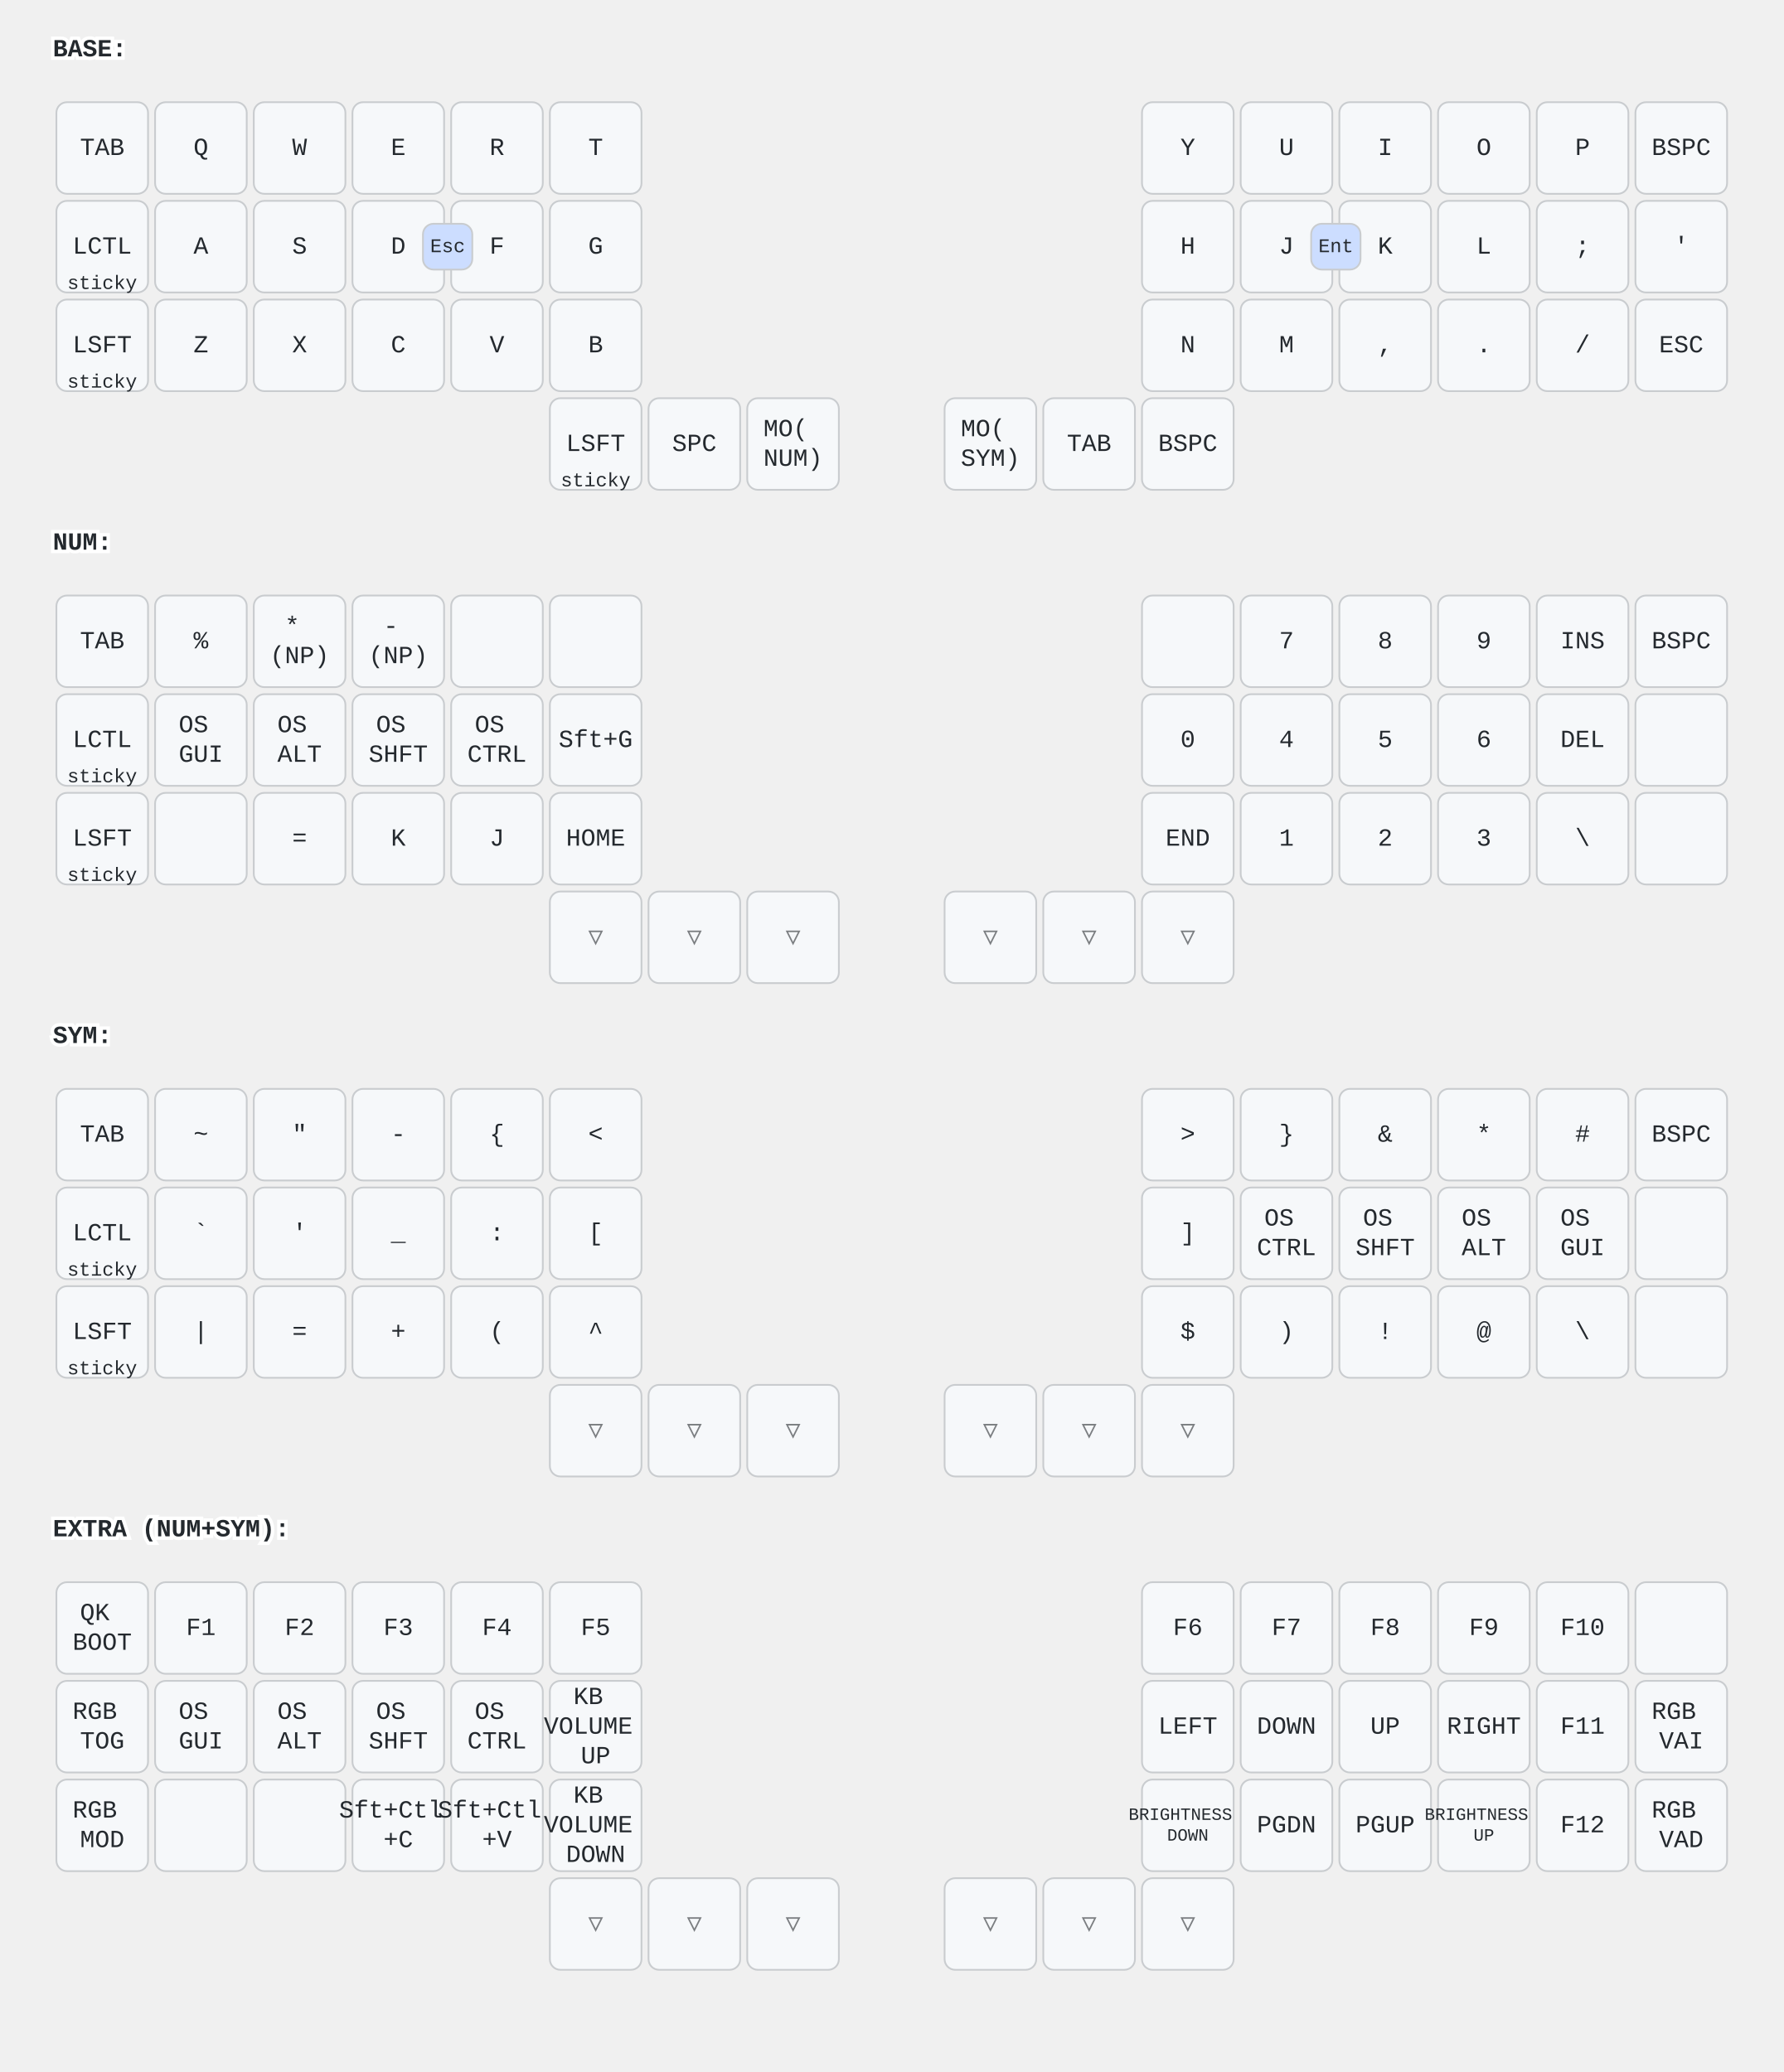
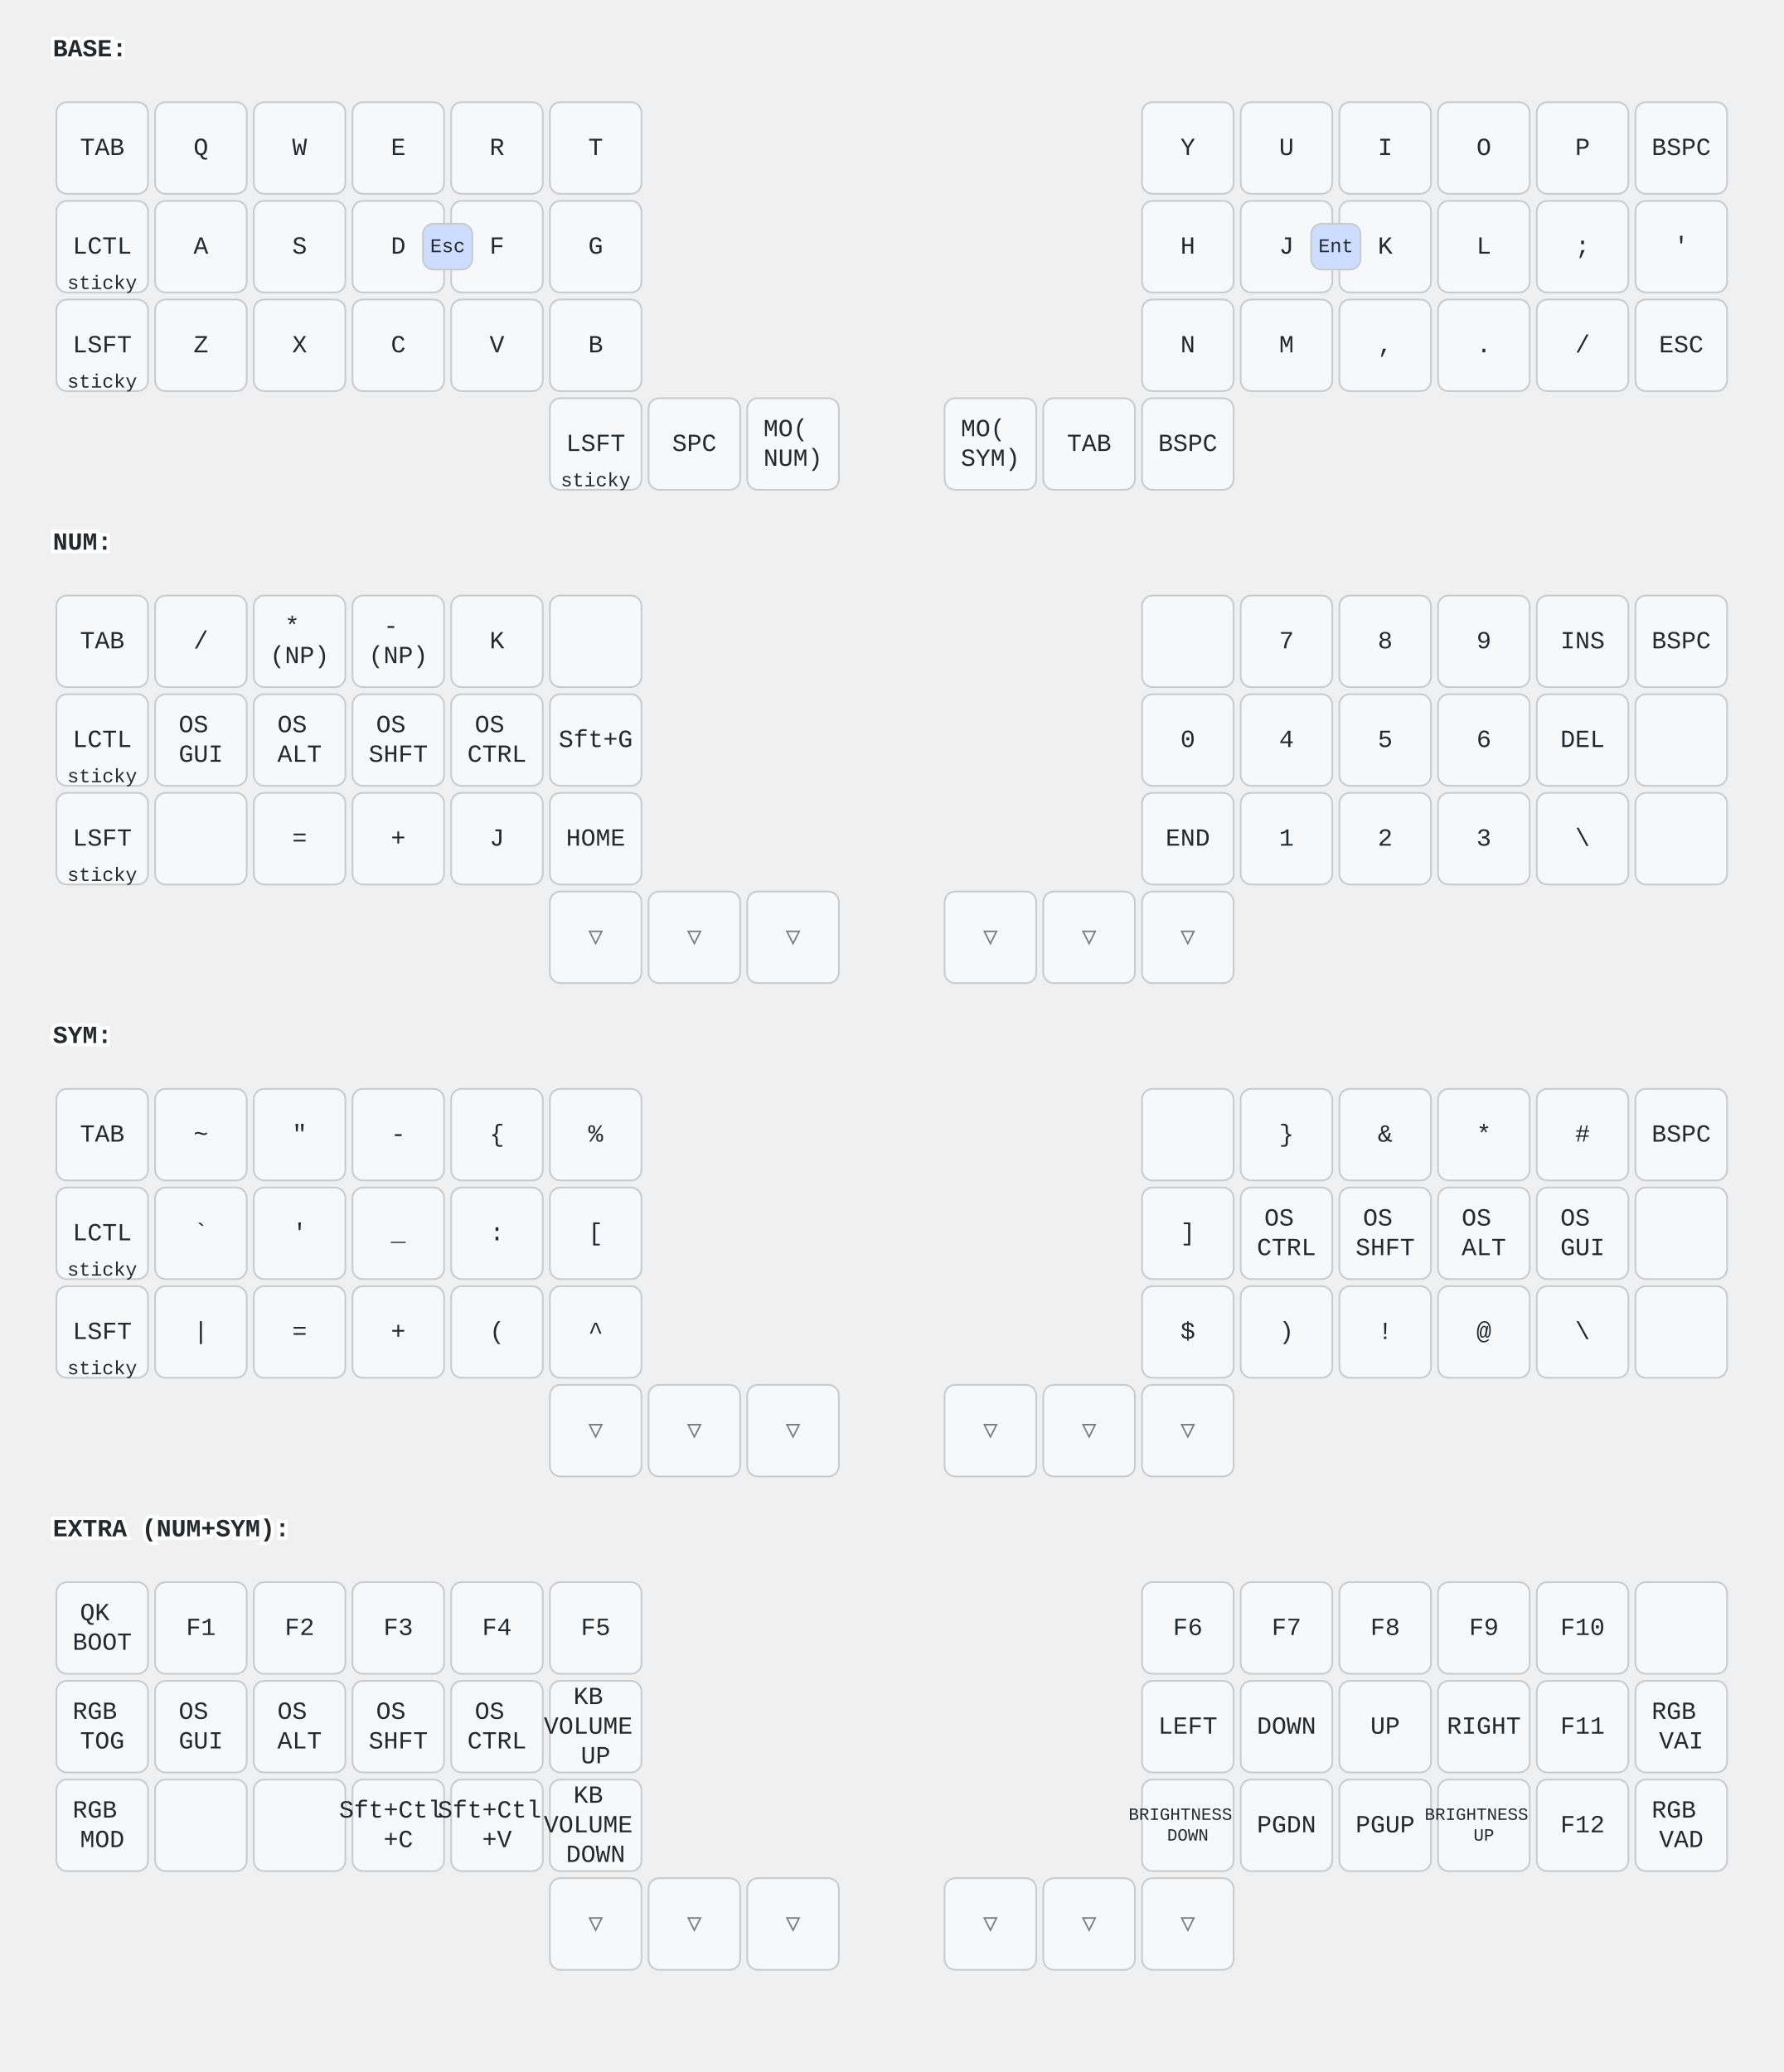
<svg xmlns="http://www.w3.org/2000/svg" width="1012" height="1176" viewBox="0 0 1012 1176" class="keymap">
  <style>/* inherit to force styles through use tags */
svg path {
    fill: inherit;
}

/* font and background color specifications */
svg.keymap {
    font-family: SFMono-Regular,Consolas,Liberation Mono,Menlo,monospace;
    font-size: 14px;
    font-kerning: normal;
    text-rendering: optimizeLegibility;
    fill: #24292e;
}

/* default key styling */
rect.key {
    fill: #f6f8fa;
}

rect.key, rect.combo {
    stroke: #c9cccf;
    stroke-width: 1;
}

/* default key side styling, only used is draw_key_sides is set */
rect.side {
    filter: brightness(90%);
}

/* color accent for combo boxes */
rect.combo, rect.combo-separate {
    fill: #cdf;
}

/* color accent for held keys */
rect.held, rect.combo.held {
    fill: #fdd;
}

/* color accent for ghost (optional) keys */
rect.ghost, rect.combo.ghost {
    stroke-dasharray: 4, 4;
    stroke-width: 2;
}

text {
    text-anchor: middle;
    dominant-baseline: middle;
}

/* styling for layer labels */
text.label {
    font-weight: bold;
    text-anchor: start;
    stroke: white;
    stroke-width: 4;
    paint-order: stroke;
}

/* styling for optional footer */
text.footer {
    text-anchor: end;
    dominant-baseline: auto;
    stroke: white;
    stroke-width: 4;
    paint-order: stroke;
}

/* styling for combo tap, and key non-tap label text */
text.combo, text.hold, text.shifted, text.left, text.right {
    font-size: 11px;
}

text.hold {
    text-anchor: middle;
    dominant-baseline: auto;
}

text.shifted {
    text-anchor: middle;
    dominant-baseline: hanging;
}

text.left {
    text-anchor: start;
}

text.right {
    text-anchor: end;
}

text.layer-activator {
    text-decoration: underline;
}

/* styling for hold/shifted label text in combo box */
text.combo.hold, text.combo.shifted, text.combo.left, text.combo.right {
    font-size: 8px;
}

/* lighter symbol for transparent keys */
text.trans {
    fill: #7b7e81;
}

/* styling for combo dendrons */
path.combo {
    stroke-width: 1;
    stroke: gray;
    fill: none;
}

/* Start Tabler Icons Cleanup */
/* cannot use height/width with glyphs */
.icon-tabler &gt; path {
    fill: inherit;
    stroke: inherit;
    stroke-width: 2;
}
/* hide tabler's default box */
.icon-tabler &gt; path[stroke="none"][fill="none"] {
    visibility: hidden;
}
/* End Tabler Icons Cleanup */
</style>
  <g transform="translate(30, 0)" class="layer-BASE">
    <text x="0" y="28" class="label" id="BASE">BASE:</text>
    <g transform="translate(0, 56)">
      <g transform="translate(28, 28)" class="key keypos-0">
        <rect rx="6" ry="6" x="-26" y="-26" width="52" height="52" class="key" />
        <text x="0" y="0" class="key tap">TAB</text>
      </g>
      <g transform="translate(84, 28)" class="key keypos-1">
        <rect rx="6" ry="6" x="-26" y="-26" width="52" height="52" class="key" />
        <text x="0" y="0" class="key tap">Q</text>
      </g>
      <g transform="translate(140, 28)" class="key keypos-2">
        <rect rx="6" ry="6" x="-26" y="-26" width="52" height="52" class="key" />
        <text x="0" y="0" class="key tap">W</text>
      </g>
      <g transform="translate(196, 28)" class="key keypos-3">
        <rect rx="6" ry="6" x="-26" y="-26" width="52" height="52" class="key" />
        <text x="0" y="0" class="key tap">E</text>
      </g>
      <g transform="translate(252, 28)" class="key keypos-4">
        <rect rx="6" ry="6" x="-26" y="-26" width="52" height="52" class="key" />
        <text x="0" y="0" class="key tap">R</text>
      </g>
      <g transform="translate(308, 28)" class="key keypos-5">
        <rect rx="6" ry="6" x="-26" y="-26" width="52" height="52" class="key" />
        <text x="0" y="0" class="key tap">T</text>
      </g>
      <g transform="translate(644, 28)" class="key keypos-6">
        <rect rx="6" ry="6" x="-26" y="-26" width="52" height="52" class="key" />
        <text x="0" y="0" class="key tap">Y</text>
      </g>
      <g transform="translate(700, 28)" class="key keypos-7">
        <rect rx="6" ry="6" x="-26" y="-26" width="52" height="52" class="key" />
        <text x="0" y="0" class="key tap">U</text>
      </g>
      <g transform="translate(756, 28)" class="key keypos-8">
        <rect rx="6" ry="6" x="-26" y="-26" width="52" height="52" class="key" />
        <text x="0" y="0" class="key tap">I</text>
      </g>
      <g transform="translate(812, 28)" class="key keypos-9">
        <rect rx="6" ry="6" x="-26" y="-26" width="52" height="52" class="key" />
        <text x="0" y="0" class="key tap">O</text>
      </g>
      <g transform="translate(868, 28)" class="key keypos-10">
        <rect rx="6" ry="6" x="-26" y="-26" width="52" height="52" class="key" />
        <text x="0" y="0" class="key tap">P</text>
      </g>
      <g transform="translate(924, 28)" class="key keypos-11">
        <rect rx="6" ry="6" x="-26" y="-26" width="52" height="52" class="key" />
        <text x="0" y="0" class="key tap">BSPC</text>
      </g>
      <g transform="translate(28, 84)" class="key keypos-12">
        <rect rx="6" ry="6" x="-26" y="-26" width="52" height="52" class="key" />
        <text x="0" y="0" class="key tap">LCTL</text>
        <text x="0" y="24" class="key hold">sticky</text>
      </g>
      <g transform="translate(84, 84)" class="key keypos-13">
        <rect rx="6" ry="6" x="-26" y="-26" width="52" height="52" class="key" />
        <text x="0" y="0" class="key tap">A</text>
      </g>
      <g transform="translate(140, 84)" class="key keypos-14">
        <rect rx="6" ry="6" x="-26" y="-26" width="52" height="52" class="key" />
        <text x="0" y="0" class="key tap">S</text>
      </g>
      <g transform="translate(196, 84)" class="key keypos-15">
        <rect rx="6" ry="6" x="-26" y="-26" width="52" height="52" class="key" />
        <text x="0" y="0" class="key tap">D</text>
      </g>
      <g transform="translate(252, 84)" class="key keypos-16">
        <rect rx="6" ry="6" x="-26" y="-26" width="52" height="52" class="key" />
        <text x="0" y="0" class="key tap">F</text>
      </g>
      <g transform="translate(308, 84)" class="key keypos-17">
        <rect rx="6" ry="6" x="-26" y="-26" width="52" height="52" class="key" />
        <text x="0" y="0" class="key tap">G</text>
      </g>
      <g transform="translate(644, 84)" class="key keypos-18">
        <rect rx="6" ry="6" x="-26" y="-26" width="52" height="52" class="key" />
        <text x="0" y="0" class="key tap">H</text>
      </g>
      <g transform="translate(700, 84)" class="key keypos-19">
        <rect rx="6" ry="6" x="-26" y="-26" width="52" height="52" class="key" />
        <text x="0" y="0" class="key tap">J</text>
      </g>
      <g transform="translate(756, 84)" class="key keypos-20">
        <rect rx="6" ry="6" x="-26" y="-26" width="52" height="52" class="key" />
        <text x="0" y="0" class="key tap">K</text>
      </g>
      <g transform="translate(812, 84)" class="key keypos-21">
        <rect rx="6" ry="6" x="-26" y="-26" width="52" height="52" class="key" />
        <text x="0" y="0" class="key tap">L</text>
      </g>
      <g transform="translate(868, 84)" class="key keypos-22">
        <rect rx="6" ry="6" x="-26" y="-26" width="52" height="52" class="key" />
        <text x="0" y="0" class="key tap">;</text>
      </g>
      <g transform="translate(924, 84)" class="key keypos-23">
        <rect rx="6" ry="6" x="-26" y="-26" width="52" height="52" class="key" />
        <text x="0" y="0" class="key tap">'</text>
      </g>
      <g transform="translate(28, 140)" class="key keypos-24">
        <rect rx="6" ry="6" x="-26" y="-26" width="52" height="52" class="key" />
        <text x="0" y="0" class="key tap">LSFT</text>
        <text x="0" y="24" class="key hold">sticky</text>
      </g>
      <g transform="translate(84, 140)" class="key keypos-25">
        <rect rx="6" ry="6" x="-26" y="-26" width="52" height="52" class="key" />
        <text x="0" y="0" class="key tap">Z</text>
      </g>
      <g transform="translate(140, 140)" class="key keypos-26">
        <rect rx="6" ry="6" x="-26" y="-26" width="52" height="52" class="key" />
        <text x="0" y="0" class="key tap">X</text>
      </g>
      <g transform="translate(196, 140)" class="key keypos-27">
        <rect rx="6" ry="6" x="-26" y="-26" width="52" height="52" class="key" />
        <text x="0" y="0" class="key tap">C</text>
      </g>
      <g transform="translate(252, 140)" class="key keypos-28">
        <rect rx="6" ry="6" x="-26" y="-26" width="52" height="52" class="key" />
        <text x="0" y="0" class="key tap">V</text>
      </g>
      <g transform="translate(308, 140)" class="key keypos-29">
        <rect rx="6" ry="6" x="-26" y="-26" width="52" height="52" class="key" />
        <text x="0" y="0" class="key tap">B</text>
      </g>
      <g transform="translate(644, 140)" class="key keypos-30">
        <rect rx="6" ry="6" x="-26" y="-26" width="52" height="52" class="key" />
        <text x="0" y="0" class="key tap">N</text>
      </g>
      <g transform="translate(700, 140)" class="key keypos-31">
        <rect rx="6" ry="6" x="-26" y="-26" width="52" height="52" class="key" />
        <text x="0" y="0" class="key tap">M</text>
      </g>
      <g transform="translate(756, 140)" class="key keypos-32">
        <rect rx="6" ry="6" x="-26" y="-26" width="52" height="52" class="key" />
        <text x="0" y="0" class="key tap">,</text>
      </g>
      <g transform="translate(812, 140)" class="key keypos-33">
        <rect rx="6" ry="6" x="-26" y="-26" width="52" height="52" class="key" />
        <text x="0" y="0" class="key tap">.</text>
      </g>
      <g transform="translate(868, 140)" class="key keypos-34">
        <rect rx="6" ry="6" x="-26" y="-26" width="52" height="52" class="key" />
        <text x="0" y="0" class="key tap">/</text>
      </g>
      <g transform="translate(924, 140)" class="key keypos-35">
        <rect rx="6" ry="6" x="-26" y="-26" width="52" height="52" class="key" />
        <text x="0" y="0" class="key tap">ESC</text>
      </g>
      <g transform="translate(308, 196)" class="key keypos-36">
        <rect rx="6" ry="6" x="-26" y="-26" width="52" height="52" class="key" />
        <text x="0" y="0" class="key tap">LSFT</text>
        <text x="0" y="24" class="key hold">sticky</text>
      </g>
      <g transform="translate(364, 196)" class="key keypos-37">
        <rect rx="6" ry="6" x="-26" y="-26" width="52" height="52" class="key" />
        <text x="0" y="0" class="key tap">SPC</text>
      </g>
      <g transform="translate(420, 196)" class="key keypos-38">
        <rect rx="6" ry="6" x="-26" y="-26" width="52" height="52" class="key" />
        <text x="0" y="0" class="key tap">
          <tspan x="0" dy="-0.6em">MO(</tspan>
          <tspan x="0" dy="1.2em">NUM)</tspan>
        </text>
      </g>
      <g transform="translate(532, 196)" class="key keypos-39">
        <rect rx="6" ry="6" x="-26" y="-26" width="52" height="52" class="key" />
        <text x="0" y="0" class="key tap">
          <tspan x="0" dy="-0.6em">MO(</tspan>
          <tspan x="0" dy="1.2em">SYM)</tspan>
        </text>
      </g>
      <g transform="translate(588, 196)" class="key keypos-40">
        <rect rx="6" ry="6" x="-26" y="-26" width="52" height="52" class="key" />
        <text x="0" y="0" class="key tap">TAB</text>
      </g>
      <g transform="translate(644, 196)" class="key keypos-41">
        <rect rx="6" ry="6" x="-26" y="-26" width="52" height="52" class="key" />
        <text x="0" y="0" class="key tap">BSPC</text>
      </g>
      <g class="combo combopos-0">
        <rect rx="6" ry="6" x="714" y="71" width="28" height="26" class="combo" />
        <text x="728" y="84" class="combo tap">Ent</text>
      </g>
      <g class="combo combopos-1">
        <rect rx="6" ry="6" x="210" y="71" width="28" height="26" class="combo" />
        <text x="224" y="84" class="combo tap">Esc</text>
      </g>
    </g>
  </g>
  <g transform="translate(30, 280)" class="layer-NUM">
    <text x="0" y="28" class="label" id="NUM">NUM:</text>
    <g transform="translate(0, 56)">
      <g transform="translate(28, 28)" class="key keypos-0">
        <rect rx="6" ry="6" x="-26" y="-26" width="52" height="52" class="key" />
        <text x="0" y="0" class="key tap">TAB</text>
      </g>
      <g transform="translate(84, 28)" class="key keypos-1">
        <rect rx="6" ry="6" x="-26" y="-26" width="52" height="52" class="key" />
-         <text x="0" y="0" class="key tap">%</text>
+         <text x="0" y="0" class="key tap">/</text>
      </g>
      <g transform="translate(140, 28)" class="key keypos-2">
        <rect rx="6" ry="6" x="-26" y="-26" width="52" height="52" class="key" />
        <text x="0" y="0" class="key tap">
          <tspan x="0" dy="-0.6em">*</tspan>
          <tspan x="0" dy="1.2em">(NP)</tspan>
        </text>
      </g>
      <g transform="translate(196, 28)" class="key keypos-3">
        <rect rx="6" ry="6" x="-26" y="-26" width="52" height="52" class="key" />
        <text x="0" y="0" class="key tap">
          <tspan x="0" dy="-0.6em">-</tspan>
          <tspan x="0" dy="1.2em">(NP)</tspan>
        </text>
      </g>
      <g transform="translate(252, 28)" class="key keypos-4">
        <rect rx="6" ry="6" x="-26" y="-26" width="52" height="52" class="key" />
+         <text x="0" y="0" class="key tap">K</text>
      </g>
      <g transform="translate(308, 28)" class="key keypos-5">
        <rect rx="6" ry="6" x="-26" y="-26" width="52" height="52" class="key" />
      </g>
      <g transform="translate(644, 28)" class="key keypos-6">
        <rect rx="6" ry="6" x="-26" y="-26" width="52" height="52" class="key" />
      </g>
      <g transform="translate(700, 28)" class="key keypos-7">
        <rect rx="6" ry="6" x="-26" y="-26" width="52" height="52" class="key" />
        <text x="0" y="0" class="key tap">7</text>
      </g>
      <g transform="translate(756, 28)" class="key keypos-8">
        <rect rx="6" ry="6" x="-26" y="-26" width="52" height="52" class="key" />
        <text x="0" y="0" class="key tap">8</text>
      </g>
      <g transform="translate(812, 28)" class="key keypos-9">
        <rect rx="6" ry="6" x="-26" y="-26" width="52" height="52" class="key" />
        <text x="0" y="0" class="key tap">9</text>
      </g>
      <g transform="translate(868, 28)" class="key keypos-10">
        <rect rx="6" ry="6" x="-26" y="-26" width="52" height="52" class="key" />
        <text x="0" y="0" class="key tap">INS</text>
      </g>
      <g transform="translate(924, 28)" class="key keypos-11">
        <rect rx="6" ry="6" x="-26" y="-26" width="52" height="52" class="key" />
        <text x="0" y="0" class="key tap">BSPC</text>
      </g>
      <g transform="translate(28, 84)" class="key keypos-12">
        <rect rx="6" ry="6" x="-26" y="-26" width="52" height="52" class="key" />
        <text x="0" y="0" class="key tap">LCTL</text>
        <text x="0" y="24" class="key hold">sticky</text>
      </g>
      <g transform="translate(84, 84)" class="key keypos-13">
        <rect rx="6" ry="6" x="-26" y="-26" width="52" height="52" class="key" />
        <text x="0" y="0" class="key tap">
          <tspan x="0" dy="-0.6em">OS</tspan>
          <tspan x="0" dy="1.2em">GUI</tspan>
        </text>
      </g>
      <g transform="translate(140, 84)" class="key keypos-14">
        <rect rx="6" ry="6" x="-26" y="-26" width="52" height="52" class="key" />
        <text x="0" y="0" class="key tap">
          <tspan x="0" dy="-0.6em">OS</tspan>
          <tspan x="0" dy="1.2em">ALT</tspan>
        </text>
      </g>
      <g transform="translate(196, 84)" class="key keypos-15">
        <rect rx="6" ry="6" x="-26" y="-26" width="52" height="52" class="key" />
        <text x="0" y="0" class="key tap">
          <tspan x="0" dy="-0.6em">OS</tspan>
          <tspan x="0" dy="1.2em">SHFT</tspan>
        </text>
      </g>
      <g transform="translate(252, 84)" class="key keypos-16">
        <rect rx="6" ry="6" x="-26" y="-26" width="52" height="52" class="key" />
        <text x="0" y="0" class="key tap">
          <tspan x="0" dy="-0.6em">OS</tspan>
          <tspan x="0" dy="1.2em">CTRL</tspan>
        </text>
      </g>
      <g transform="translate(308, 84)" class="key keypos-17">
        <rect rx="6" ry="6" x="-26" y="-26" width="52" height="52" class="key" />
        <text x="0" y="0" class="key tap">Sft+G</text>
      </g>
      <g transform="translate(644, 84)" class="key keypos-18">
        <rect rx="6" ry="6" x="-26" y="-26" width="52" height="52" class="key" />
        <text x="0" y="0" class="key tap">0</text>
      </g>
      <g transform="translate(700, 84)" class="key keypos-19">
        <rect rx="6" ry="6" x="-26" y="-26" width="52" height="52" class="key" />
        <text x="0" y="0" class="key tap">4</text>
      </g>
      <g transform="translate(756, 84)" class="key keypos-20">
        <rect rx="6" ry="6" x="-26" y="-26" width="52" height="52" class="key" />
        <text x="0" y="0" class="key tap">5</text>
      </g>
      <g transform="translate(812, 84)" class="key keypos-21">
        <rect rx="6" ry="6" x="-26" y="-26" width="52" height="52" class="key" />
        <text x="0" y="0" class="key tap">6</text>
      </g>
      <g transform="translate(868, 84)" class="key keypos-22">
        <rect rx="6" ry="6" x="-26" y="-26" width="52" height="52" class="key" />
        <text x="0" y="0" class="key tap">DEL</text>
      </g>
      <g transform="translate(924, 84)" class="key keypos-23">
        <rect rx="6" ry="6" x="-26" y="-26" width="52" height="52" class="key" />
      </g>
      <g transform="translate(28, 140)" class="key keypos-24">
        <rect rx="6" ry="6" x="-26" y="-26" width="52" height="52" class="key" />
        <text x="0" y="0" class="key tap">LSFT</text>
        <text x="0" y="24" class="key hold">sticky</text>
      </g>
      <g transform="translate(84, 140)" class="key keypos-25">
        <rect rx="6" ry="6" x="-26" y="-26" width="52" height="52" class="key" />
      </g>
      <g transform="translate(140, 140)" class="key keypos-26">
        <rect rx="6" ry="6" x="-26" y="-26" width="52" height="52" class="key" />
        <text x="0" y="0" class="key tap">=</text>
      </g>
      <g transform="translate(196, 140)" class="key keypos-27">
        <rect rx="6" ry="6" x="-26" y="-26" width="52" height="52" class="key" />
-         <text x="0" y="0" class="key tap">K</text>
+         <text x="0" y="0" class="key tap">+</text>
      </g>
      <g transform="translate(252, 140)" class="key keypos-28">
        <rect rx="6" ry="6" x="-26" y="-26" width="52" height="52" class="key" />
        <text x="0" y="0" class="key tap">J</text>
      </g>
      <g transform="translate(308, 140)" class="key keypos-29">
        <rect rx="6" ry="6" x="-26" y="-26" width="52" height="52" class="key" />
        <text x="0" y="0" class="key tap">HOME</text>
      </g>
      <g transform="translate(644, 140)" class="key keypos-30">
        <rect rx="6" ry="6" x="-26" y="-26" width="52" height="52" class="key" />
        <text x="0" y="0" class="key tap">END</text>
      </g>
      <g transform="translate(700, 140)" class="key keypos-31">
        <rect rx="6" ry="6" x="-26" y="-26" width="52" height="52" class="key" />
        <text x="0" y="0" class="key tap">1</text>
      </g>
      <g transform="translate(756, 140)" class="key keypos-32">
        <rect rx="6" ry="6" x="-26" y="-26" width="52" height="52" class="key" />
        <text x="0" y="0" class="key tap">2</text>
      </g>
      <g transform="translate(812, 140)" class="key keypos-33">
        <rect rx="6" ry="6" x="-26" y="-26" width="52" height="52" class="key" />
        <text x="0" y="0" class="key tap">3</text>
      </g>
      <g transform="translate(868, 140)" class="key keypos-34">
        <rect rx="6" ry="6" x="-26" y="-26" width="52" height="52" class="key" />
        <text x="0" y="0" class="key tap">\</text>
      </g>
      <g transform="translate(924, 140)" class="key keypos-35">
        <rect rx="6" ry="6" x="-26" y="-26" width="52" height="52" class="key" />
      </g>
      <g transform="translate(308, 196)" class="key trans keypos-36">
        <rect rx="6" ry="6" x="-26" y="-26" width="52" height="52" class="key trans" />
        <text x="0" y="0" class="key trans tap">▽</text>
      </g>
      <g transform="translate(364, 196)" class="key trans keypos-37">
        <rect rx="6" ry="6" x="-26" y="-26" width="52" height="52" class="key trans" />
        <text x="0" y="0" class="key trans tap">▽</text>
      </g>
      <g transform="translate(420, 196)" class="key trans keypos-38">
        <rect rx="6" ry="6" x="-26" y="-26" width="52" height="52" class="key trans" />
        <text x="0" y="0" class="key trans tap">▽</text>
      </g>
      <g transform="translate(532, 196)" class="key trans keypos-39">
        <rect rx="6" ry="6" x="-26" y="-26" width="52" height="52" class="key trans" />
        <text x="0" y="0" class="key trans tap">▽</text>
      </g>
      <g transform="translate(588, 196)" class="key trans keypos-40">
        <rect rx="6" ry="6" x="-26" y="-26" width="52" height="52" class="key trans" />
        <text x="0" y="0" class="key trans tap">▽</text>
      </g>
      <g transform="translate(644, 196)" class="key trans keypos-41">
        <rect rx="6" ry="6" x="-26" y="-26" width="52" height="52" class="key trans" />
        <text x="0" y="0" class="key trans tap">▽</text>
      </g>
    </g>
  </g>
  <g transform="translate(30, 560)" class="layer-SYM">
    <text x="0" y="28" class="label" id="SYM">SYM:</text>
    <g transform="translate(0, 56)">
      <g transform="translate(28, 28)" class="key keypos-0">
        <rect rx="6" ry="6" x="-26" y="-26" width="52" height="52" class="key" />
        <text x="0" y="0" class="key tap">TAB</text>
      </g>
      <g transform="translate(84, 28)" class="key keypos-1">
        <rect rx="6" ry="6" x="-26" y="-26" width="52" height="52" class="key" />
        <text x="0" y="0" class="key tap">~</text>
      </g>
      <g transform="translate(140, 28)" class="key keypos-2">
        <rect rx="6" ry="6" x="-26" y="-26" width="52" height="52" class="key" />
        <text x="0" y="0" class="key tap">"</text>
      </g>
      <g transform="translate(196, 28)" class="key keypos-3">
        <rect rx="6" ry="6" x="-26" y="-26" width="52" height="52" class="key" />
        <text x="0" y="0" class="key tap">-</text>
      </g>
      <g transform="translate(252, 28)" class="key keypos-4">
        <rect rx="6" ry="6" x="-26" y="-26" width="52" height="52" class="key" />
        <text x="0" y="0" class="key tap">{</text>
      </g>
      <g transform="translate(308, 28)" class="key keypos-5">
        <rect rx="6" ry="6" x="-26" y="-26" width="52" height="52" class="key" />
-         <text x="0" y="0" class="key tap">&lt;</text>
+         <text x="0" y="0" class="key tap">%</text>
      </g>
      <g transform="translate(644, 28)" class="key keypos-6">
        <rect rx="6" ry="6" x="-26" y="-26" width="52" height="52" class="key" />
-         <text x="0" y="0" class="key tap">&gt;</text>
      </g>
      <g transform="translate(700, 28)" class="key keypos-7">
        <rect rx="6" ry="6" x="-26" y="-26" width="52" height="52" class="key" />
        <text x="0" y="0" class="key tap">}</text>
      </g>
      <g transform="translate(756, 28)" class="key keypos-8">
        <rect rx="6" ry="6" x="-26" y="-26" width="52" height="52" class="key" />
        <text x="0" y="0" class="key tap">&amp;</text>
      </g>
      <g transform="translate(812, 28)" class="key keypos-9">
        <rect rx="6" ry="6" x="-26" y="-26" width="52" height="52" class="key" />
        <text x="0" y="0" class="key tap">*</text>
      </g>
      <g transform="translate(868, 28)" class="key keypos-10">
        <rect rx="6" ry="6" x="-26" y="-26" width="52" height="52" class="key" />
        <text x="0" y="0" class="key tap">#</text>
      </g>
      <g transform="translate(924, 28)" class="key keypos-11">
        <rect rx="6" ry="6" x="-26" y="-26" width="52" height="52" class="key" />
        <text x="0" y="0" class="key tap">BSPC</text>
      </g>
      <g transform="translate(28, 84)" class="key keypos-12">
        <rect rx="6" ry="6" x="-26" y="-26" width="52" height="52" class="key" />
        <text x="0" y="0" class="key tap">LCTL</text>
        <text x="0" y="24" class="key hold">sticky</text>
      </g>
      <g transform="translate(84, 84)" class="key keypos-13">
        <rect rx="6" ry="6" x="-26" y="-26" width="52" height="52" class="key" />
        <text x="0" y="0" class="key tap">`</text>
      </g>
      <g transform="translate(140, 84)" class="key keypos-14">
        <rect rx="6" ry="6" x="-26" y="-26" width="52" height="52" class="key" />
        <text x="0" y="0" class="key tap">'</text>
      </g>
      <g transform="translate(196, 84)" class="key keypos-15">
        <rect rx="6" ry="6" x="-26" y="-26" width="52" height="52" class="key" />
        <text x="0" y="0" class="key tap">_</text>
      </g>
      <g transform="translate(252, 84)" class="key keypos-16">
        <rect rx="6" ry="6" x="-26" y="-26" width="52" height="52" class="key" />
        <text x="0" y="0" class="key tap">:</text>
      </g>
      <g transform="translate(308, 84)" class="key keypos-17">
        <rect rx="6" ry="6" x="-26" y="-26" width="52" height="52" class="key" />
        <text x="0" y="0" class="key tap">[</text>
      </g>
      <g transform="translate(644, 84)" class="key keypos-18">
        <rect rx="6" ry="6" x="-26" y="-26" width="52" height="52" class="key" />
        <text x="0" y="0" class="key tap">]</text>
      </g>
      <g transform="translate(700, 84)" class="key keypos-19">
        <rect rx="6" ry="6" x="-26" y="-26" width="52" height="52" class="key" />
        <text x="0" y="0" class="key tap">
          <tspan x="0" dy="-0.6em">OS</tspan>
          <tspan x="0" dy="1.2em">CTRL</tspan>
        </text>
      </g>
      <g transform="translate(756, 84)" class="key keypos-20">
        <rect rx="6" ry="6" x="-26" y="-26" width="52" height="52" class="key" />
        <text x="0" y="0" class="key tap">
          <tspan x="0" dy="-0.6em">OS</tspan>
          <tspan x="0" dy="1.2em">SHFT</tspan>
        </text>
      </g>
      <g transform="translate(812, 84)" class="key keypos-21">
        <rect rx="6" ry="6" x="-26" y="-26" width="52" height="52" class="key" />
        <text x="0" y="0" class="key tap">
          <tspan x="0" dy="-0.6em">OS</tspan>
          <tspan x="0" dy="1.2em">ALT</tspan>
        </text>
      </g>
      <g transform="translate(868, 84)" class="key keypos-22">
        <rect rx="6" ry="6" x="-26" y="-26" width="52" height="52" class="key" />
        <text x="0" y="0" class="key tap">
          <tspan x="0" dy="-0.6em">OS</tspan>
          <tspan x="0" dy="1.2em">GUI</tspan>
        </text>
      </g>
      <g transform="translate(924, 84)" class="key keypos-23">
        <rect rx="6" ry="6" x="-26" y="-26" width="52" height="52" class="key" />
      </g>
      <g transform="translate(28, 140)" class="key keypos-24">
        <rect rx="6" ry="6" x="-26" y="-26" width="52" height="52" class="key" />
        <text x="0" y="0" class="key tap">LSFT</text>
        <text x="0" y="24" class="key hold">sticky</text>
      </g>
      <g transform="translate(84, 140)" class="key keypos-25">
        <rect rx="6" ry="6" x="-26" y="-26" width="52" height="52" class="key" />
        <text x="0" y="0" class="key tap">|</text>
      </g>
      <g transform="translate(140, 140)" class="key keypos-26">
        <rect rx="6" ry="6" x="-26" y="-26" width="52" height="52" class="key" />
        <text x="0" y="0" class="key tap">=</text>
      </g>
      <g transform="translate(196, 140)" class="key keypos-27">
        <rect rx="6" ry="6" x="-26" y="-26" width="52" height="52" class="key" />
        <text x="0" y="0" class="key tap">+</text>
      </g>
      <g transform="translate(252, 140)" class="key keypos-28">
        <rect rx="6" ry="6" x="-26" y="-26" width="52" height="52" class="key" />
        <text x="0" y="0" class="key tap">(</text>
      </g>
      <g transform="translate(308, 140)" class="key keypos-29">
        <rect rx="6" ry="6" x="-26" y="-26" width="52" height="52" class="key" />
        <text x="0" y="0" class="key tap">^</text>
      </g>
      <g transform="translate(644, 140)" class="key keypos-30">
        <rect rx="6" ry="6" x="-26" y="-26" width="52" height="52" class="key" />
        <text x="0" y="0" class="key tap">$</text>
      </g>
      <g transform="translate(700, 140)" class="key keypos-31">
        <rect rx="6" ry="6" x="-26" y="-26" width="52" height="52" class="key" />
        <text x="0" y="0" class="key tap">)</text>
      </g>
      <g transform="translate(756, 140)" class="key keypos-32">
        <rect rx="6" ry="6" x="-26" y="-26" width="52" height="52" class="key" />
        <text x="0" y="0" class="key tap">!</text>
      </g>
      <g transform="translate(812, 140)" class="key keypos-33">
        <rect rx="6" ry="6" x="-26" y="-26" width="52" height="52" class="key" />
        <text x="0" y="0" class="key tap">@</text>
      </g>
      <g transform="translate(868, 140)" class="key keypos-34">
        <rect rx="6" ry="6" x="-26" y="-26" width="52" height="52" class="key" />
        <text x="0" y="0" class="key tap">\</text>
      </g>
      <g transform="translate(924, 140)" class="key keypos-35">
        <rect rx="6" ry="6" x="-26" y="-26" width="52" height="52" class="key" />
      </g>
      <g transform="translate(308, 196)" class="key trans keypos-36">
        <rect rx="6" ry="6" x="-26" y="-26" width="52" height="52" class="key trans" />
        <text x="0" y="0" class="key trans tap">▽</text>
      </g>
      <g transform="translate(364, 196)" class="key trans keypos-37">
        <rect rx="6" ry="6" x="-26" y="-26" width="52" height="52" class="key trans" />
        <text x="0" y="0" class="key trans tap">▽</text>
      </g>
      <g transform="translate(420, 196)" class="key trans keypos-38">
        <rect rx="6" ry="6" x="-26" y="-26" width="52" height="52" class="key trans" />
        <text x="0" y="0" class="key trans tap">▽</text>
      </g>
      <g transform="translate(532, 196)" class="key trans keypos-39">
        <rect rx="6" ry="6" x="-26" y="-26" width="52" height="52" class="key trans" />
        <text x="0" y="0" class="key trans tap">▽</text>
      </g>
      <g transform="translate(588, 196)" class="key trans keypos-40">
        <rect rx="6" ry="6" x="-26" y="-26" width="52" height="52" class="key trans" />
        <text x="0" y="0" class="key trans tap">▽</text>
      </g>
      <g transform="translate(644, 196)" class="key trans keypos-41">
        <rect rx="6" ry="6" x="-26" y="-26" width="52" height="52" class="key trans" />
        <text x="0" y="0" class="key trans tap">▽</text>
      </g>
    </g>
  </g>
  <g transform="translate(30, 840)" class="layer-EXTRA (NUM+SYM)">
    <text x="0" y="28" class="label" id="EXTRA-NUMSYM">EXTRA (NUM+SYM):</text>
    <g transform="translate(0, 56)">
      <g transform="translate(28, 28)" class="key keypos-0">
        <rect rx="6" ry="6" x="-26" y="-26" width="52" height="52" class="key" />
        <text x="0" y="0" class="key tap">
          <tspan x="0" dy="-0.6em">QK</tspan>
          <tspan x="0" dy="1.2em">BOOT</tspan>
        </text>
      </g>
      <g transform="translate(84, 28)" class="key keypos-1">
        <rect rx="6" ry="6" x="-26" y="-26" width="52" height="52" class="key" />
        <text x="0" y="0" class="key tap">F1</text>
      </g>
      <g transform="translate(140, 28)" class="key keypos-2">
        <rect rx="6" ry="6" x="-26" y="-26" width="52" height="52" class="key" />
        <text x="0" y="0" class="key tap">F2</text>
      </g>
      <g transform="translate(196, 28)" class="key keypos-3">
        <rect rx="6" ry="6" x="-26" y="-26" width="52" height="52" class="key" />
        <text x="0" y="0" class="key tap">F3</text>
      </g>
      <g transform="translate(252, 28)" class="key keypos-4">
        <rect rx="6" ry="6" x="-26" y="-26" width="52" height="52" class="key" />
        <text x="0" y="0" class="key tap">F4</text>
      </g>
      <g transform="translate(308, 28)" class="key keypos-5">
        <rect rx="6" ry="6" x="-26" y="-26" width="52" height="52" class="key" />
        <text x="0" y="0" class="key tap">F5</text>
      </g>
      <g transform="translate(644, 28)" class="key keypos-6">
        <rect rx="6" ry="6" x="-26" y="-26" width="52" height="52" class="key" />
        <text x="0" y="0" class="key tap">F6</text>
      </g>
      <g transform="translate(700, 28)" class="key keypos-7">
        <rect rx="6" ry="6" x="-26" y="-26" width="52" height="52" class="key" />
        <text x="0" y="0" class="key tap">F7</text>
      </g>
      <g transform="translate(756, 28)" class="key keypos-8">
        <rect rx="6" ry="6" x="-26" y="-26" width="52" height="52" class="key" />
        <text x="0" y="0" class="key tap">F8</text>
      </g>
      <g transform="translate(812, 28)" class="key keypos-9">
        <rect rx="6" ry="6" x="-26" y="-26" width="52" height="52" class="key" />
        <text x="0" y="0" class="key tap">F9</text>
      </g>
      <g transform="translate(868, 28)" class="key keypos-10">
        <rect rx="6" ry="6" x="-26" y="-26" width="52" height="52" class="key" />
        <text x="0" y="0" class="key tap">F10</text>
      </g>
      <g transform="translate(924, 28)" class="key keypos-11">
        <rect rx="6" ry="6" x="-26" y="-26" width="52" height="52" class="key" />
      </g>
      <g transform="translate(28, 84)" class="key keypos-12">
        <rect rx="6" ry="6" x="-26" y="-26" width="52" height="52" class="key" />
        <text x="0" y="0" class="key tap">
          <tspan x="0" dy="-0.6em">RGB</tspan>
          <tspan x="0" dy="1.2em">TOG</tspan>
        </text>
      </g>
      <g transform="translate(84, 84)" class="key keypos-13">
        <rect rx="6" ry="6" x="-26" y="-26" width="52" height="52" class="key" />
        <text x="0" y="0" class="key tap">
          <tspan x="0" dy="-0.6em">OS</tspan>
          <tspan x="0" dy="1.2em">GUI</tspan>
        </text>
      </g>
      <g transform="translate(140, 84)" class="key keypos-14">
        <rect rx="6" ry="6" x="-26" y="-26" width="52" height="52" class="key" />
        <text x="0" y="0" class="key tap">
          <tspan x="0" dy="-0.6em">OS</tspan>
          <tspan x="0" dy="1.2em">ALT</tspan>
        </text>
      </g>
      <g transform="translate(196, 84)" class="key keypos-15">
        <rect rx="6" ry="6" x="-26" y="-26" width="52" height="52" class="key" />
        <text x="0" y="0" class="key tap">
          <tspan x="0" dy="-0.6em">OS</tspan>
          <tspan x="0" dy="1.2em">SHFT</tspan>
        </text>
      </g>
      <g transform="translate(252, 84)" class="key keypos-16">
        <rect rx="6" ry="6" x="-26" y="-26" width="52" height="52" class="key" />
        <text x="0" y="0" class="key tap">
          <tspan x="0" dy="-0.6em">OS</tspan>
          <tspan x="0" dy="1.2em">CTRL</tspan>
        </text>
      </g>
      <g transform="translate(308, 84)" class="key keypos-17">
        <rect rx="6" ry="6" x="-26" y="-26" width="52" height="52" class="key" />
        <text x="0" y="0" class="key tap">
          <tspan x="0" dy="-1.2em">KB</tspan>
          <tspan x="0" dy="1.2em">VOLUME</tspan>
          <tspan x="0" dy="1.2em">UP</tspan>
        </text>
      </g>
      <g transform="translate(644, 84)" class="key keypos-18">
        <rect rx="6" ry="6" x="-26" y="-26" width="52" height="52" class="key" />
        <text x="0" y="0" class="key tap">LEFT</text>
      </g>
      <g transform="translate(700, 84)" class="key keypos-19">
        <rect rx="6" ry="6" x="-26" y="-26" width="52" height="52" class="key" />
        <text x="0" y="0" class="key tap">DOWN</text>
      </g>
      <g transform="translate(756, 84)" class="key keypos-20">
        <rect rx="6" ry="6" x="-26" y="-26" width="52" height="52" class="key" />
        <text x="0" y="0" class="key tap">UP</text>
      </g>
      <g transform="translate(812, 84)" class="key keypos-21">
        <rect rx="6" ry="6" x="-26" y="-26" width="52" height="52" class="key" />
        <text x="0" y="0" class="key tap">RIGHT</text>
      </g>
      <g transform="translate(868, 84)" class="key keypos-22">
        <rect rx="6" ry="6" x="-26" y="-26" width="52" height="52" class="key" />
        <text x="0" y="0" class="key tap">F11</text>
      </g>
      <g transform="translate(924, 84)" class="key keypos-23">
        <rect rx="6" ry="6" x="-26" y="-26" width="52" height="52" class="key" />
        <text x="0" y="0" class="key tap">
          <tspan x="0" dy="-0.6em">RGB</tspan>
          <tspan x="0" dy="1.2em">VAI</tspan>
        </text>
      </g>
      <g transform="translate(28, 140)" class="key keypos-24">
        <rect rx="6" ry="6" x="-26" y="-26" width="52" height="52" class="key" />
        <text x="0" y="0" class="key tap">
          <tspan x="0" dy="-0.6em">RGB</tspan>
          <tspan x="0" dy="1.2em">MOD</tspan>
        </text>
      </g>
      <g transform="translate(84, 140)" class="key keypos-25">
        <rect rx="6" ry="6" x="-26" y="-26" width="52" height="52" class="key" />
      </g>
      <g transform="translate(140, 140)" class="key keypos-26">
        <rect rx="6" ry="6" x="-26" y="-26" width="52" height="52" class="key" />
      </g>
      <g transform="translate(196, 140)" class="key keypos-27">
        <rect rx="6" ry="6" x="-26" y="-26" width="52" height="52" class="key" />
        <text x="0" y="0" class="key tap">
          <tspan x="0" dy="-0.6em">Sft+Ctl</tspan>
          <tspan x="0" dy="1.2em">+C</tspan>
        </text>
      </g>
      <g transform="translate(252, 140)" class="key keypos-28">
        <rect rx="6" ry="6" x="-26" y="-26" width="52" height="52" class="key" />
        <text x="0" y="0" class="key tap">
          <tspan x="0" dy="-0.6em">Sft+Ctl</tspan>
          <tspan x="0" dy="1.2em">+V</tspan>
        </text>
      </g>
      <g transform="translate(308, 140)" class="key keypos-29">
        <rect rx="6" ry="6" x="-26" y="-26" width="52" height="52" class="key" />
        <text x="0" y="0" class="key tap">
          <tspan x="0" dy="-1.2em">KB</tspan>
          <tspan x="0" dy="1.2em">VOLUME</tspan>
          <tspan x="0" dy="1.2em">DOWN</tspan>
        </text>
      </g>
      <g transform="translate(644, 140)" class="key keypos-30">
        <rect rx="6" ry="6" x="-26" y="-26" width="52" height="52" class="key" />
        <text x="0" y="0" class="key tap">
          <tspan x="0" dy="-0.6em" style="font-size: 70%">BRIGHTNESS</tspan>
          <tspan x="0" dy="1.2em" style="font-size: 70%">DOWN</tspan>
        </text>
      </g>
      <g transform="translate(700, 140)" class="key keypos-31">
        <rect rx="6" ry="6" x="-26" y="-26" width="52" height="52" class="key" />
        <text x="0" y="0" class="key tap">PGDN</text>
      </g>
      <g transform="translate(756, 140)" class="key keypos-32">
        <rect rx="6" ry="6" x="-26" y="-26" width="52" height="52" class="key" />
        <text x="0" y="0" class="key tap">PGUP</text>
      </g>
      <g transform="translate(812, 140)" class="key keypos-33">
        <rect rx="6" ry="6" x="-26" y="-26" width="52" height="52" class="key" />
        <text x="0" y="0" class="key tap">
          <tspan x="0" dy="-0.6em" style="font-size: 70%">BRIGHTNESS</tspan>
          <tspan x="0" dy="1.2em" style="font-size: 70%">UP</tspan>
        </text>
      </g>
      <g transform="translate(868, 140)" class="key keypos-34">
        <rect rx="6" ry="6" x="-26" y="-26" width="52" height="52" class="key" />
        <text x="0" y="0" class="key tap">F12</text>
      </g>
      <g transform="translate(924, 140)" class="key keypos-35">
        <rect rx="6" ry="6" x="-26" y="-26" width="52" height="52" class="key" />
        <text x="0" y="0" class="key tap">
          <tspan x="0" dy="-0.6em">RGB</tspan>
          <tspan x="0" dy="1.2em">VAD</tspan>
        </text>
      </g>
      <g transform="translate(308, 196)" class="key trans keypos-36">
        <rect rx="6" ry="6" x="-26" y="-26" width="52" height="52" class="key trans" />
        <text x="0" y="0" class="key trans tap">▽</text>
      </g>
      <g transform="translate(364, 196)" class="key trans keypos-37">
        <rect rx="6" ry="6" x="-26" y="-26" width="52" height="52" class="key trans" />
        <text x="0" y="0" class="key trans tap">▽</text>
      </g>
      <g transform="translate(420, 196)" class="key trans keypos-38">
        <rect rx="6" ry="6" x="-26" y="-26" width="52" height="52" class="key trans" />
        <text x="0" y="0" class="key trans tap">▽</text>
      </g>
      <g transform="translate(532, 196)" class="key trans keypos-39">
        <rect rx="6" ry="6" x="-26" y="-26" width="52" height="52" class="key trans" />
        <text x="0" y="0" class="key trans tap">▽</text>
      </g>
      <g transform="translate(588, 196)" class="key trans keypos-40">
        <rect rx="6" ry="6" x="-26" y="-26" width="52" height="52" class="key trans" />
        <text x="0" y="0" class="key trans tap">▽</text>
      </g>
      <g transform="translate(644, 196)" class="key trans keypos-41">
        <rect rx="6" ry="6" x="-26" y="-26" width="52" height="52" class="key trans" />
        <text x="0" y="0" class="key trans tap">▽</text>
      </g>
    </g>
  </g>
</svg>
